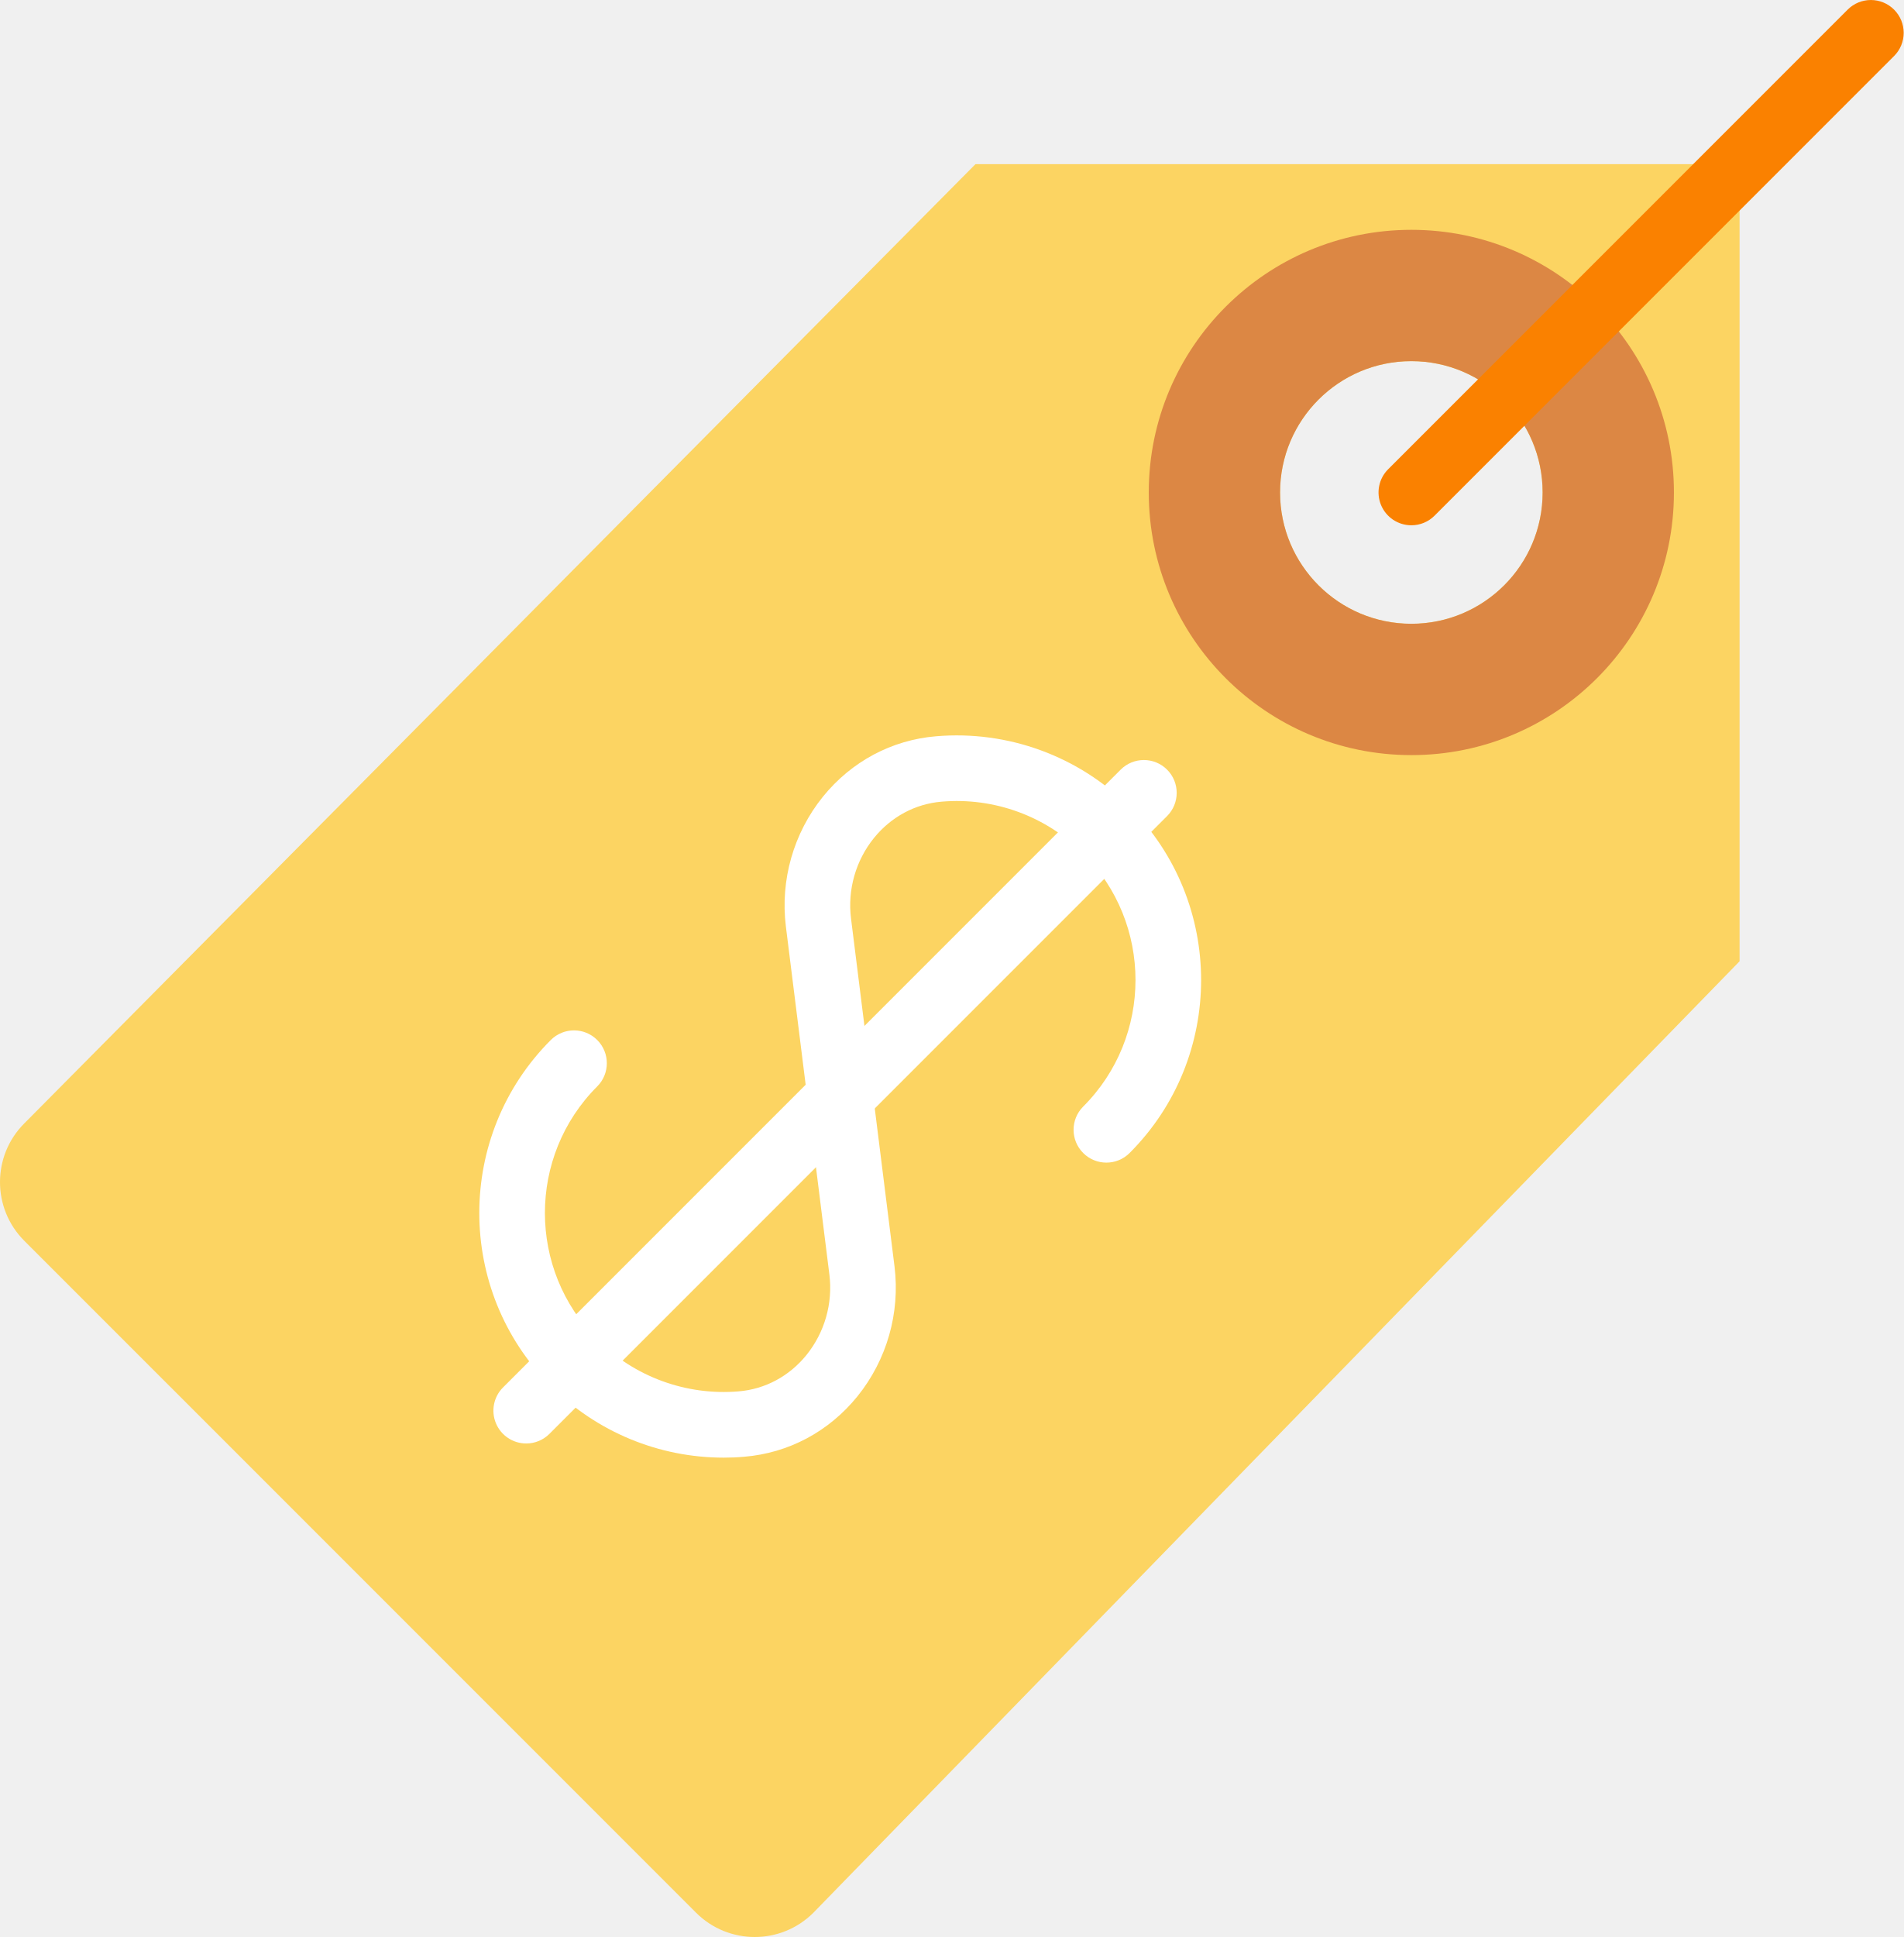
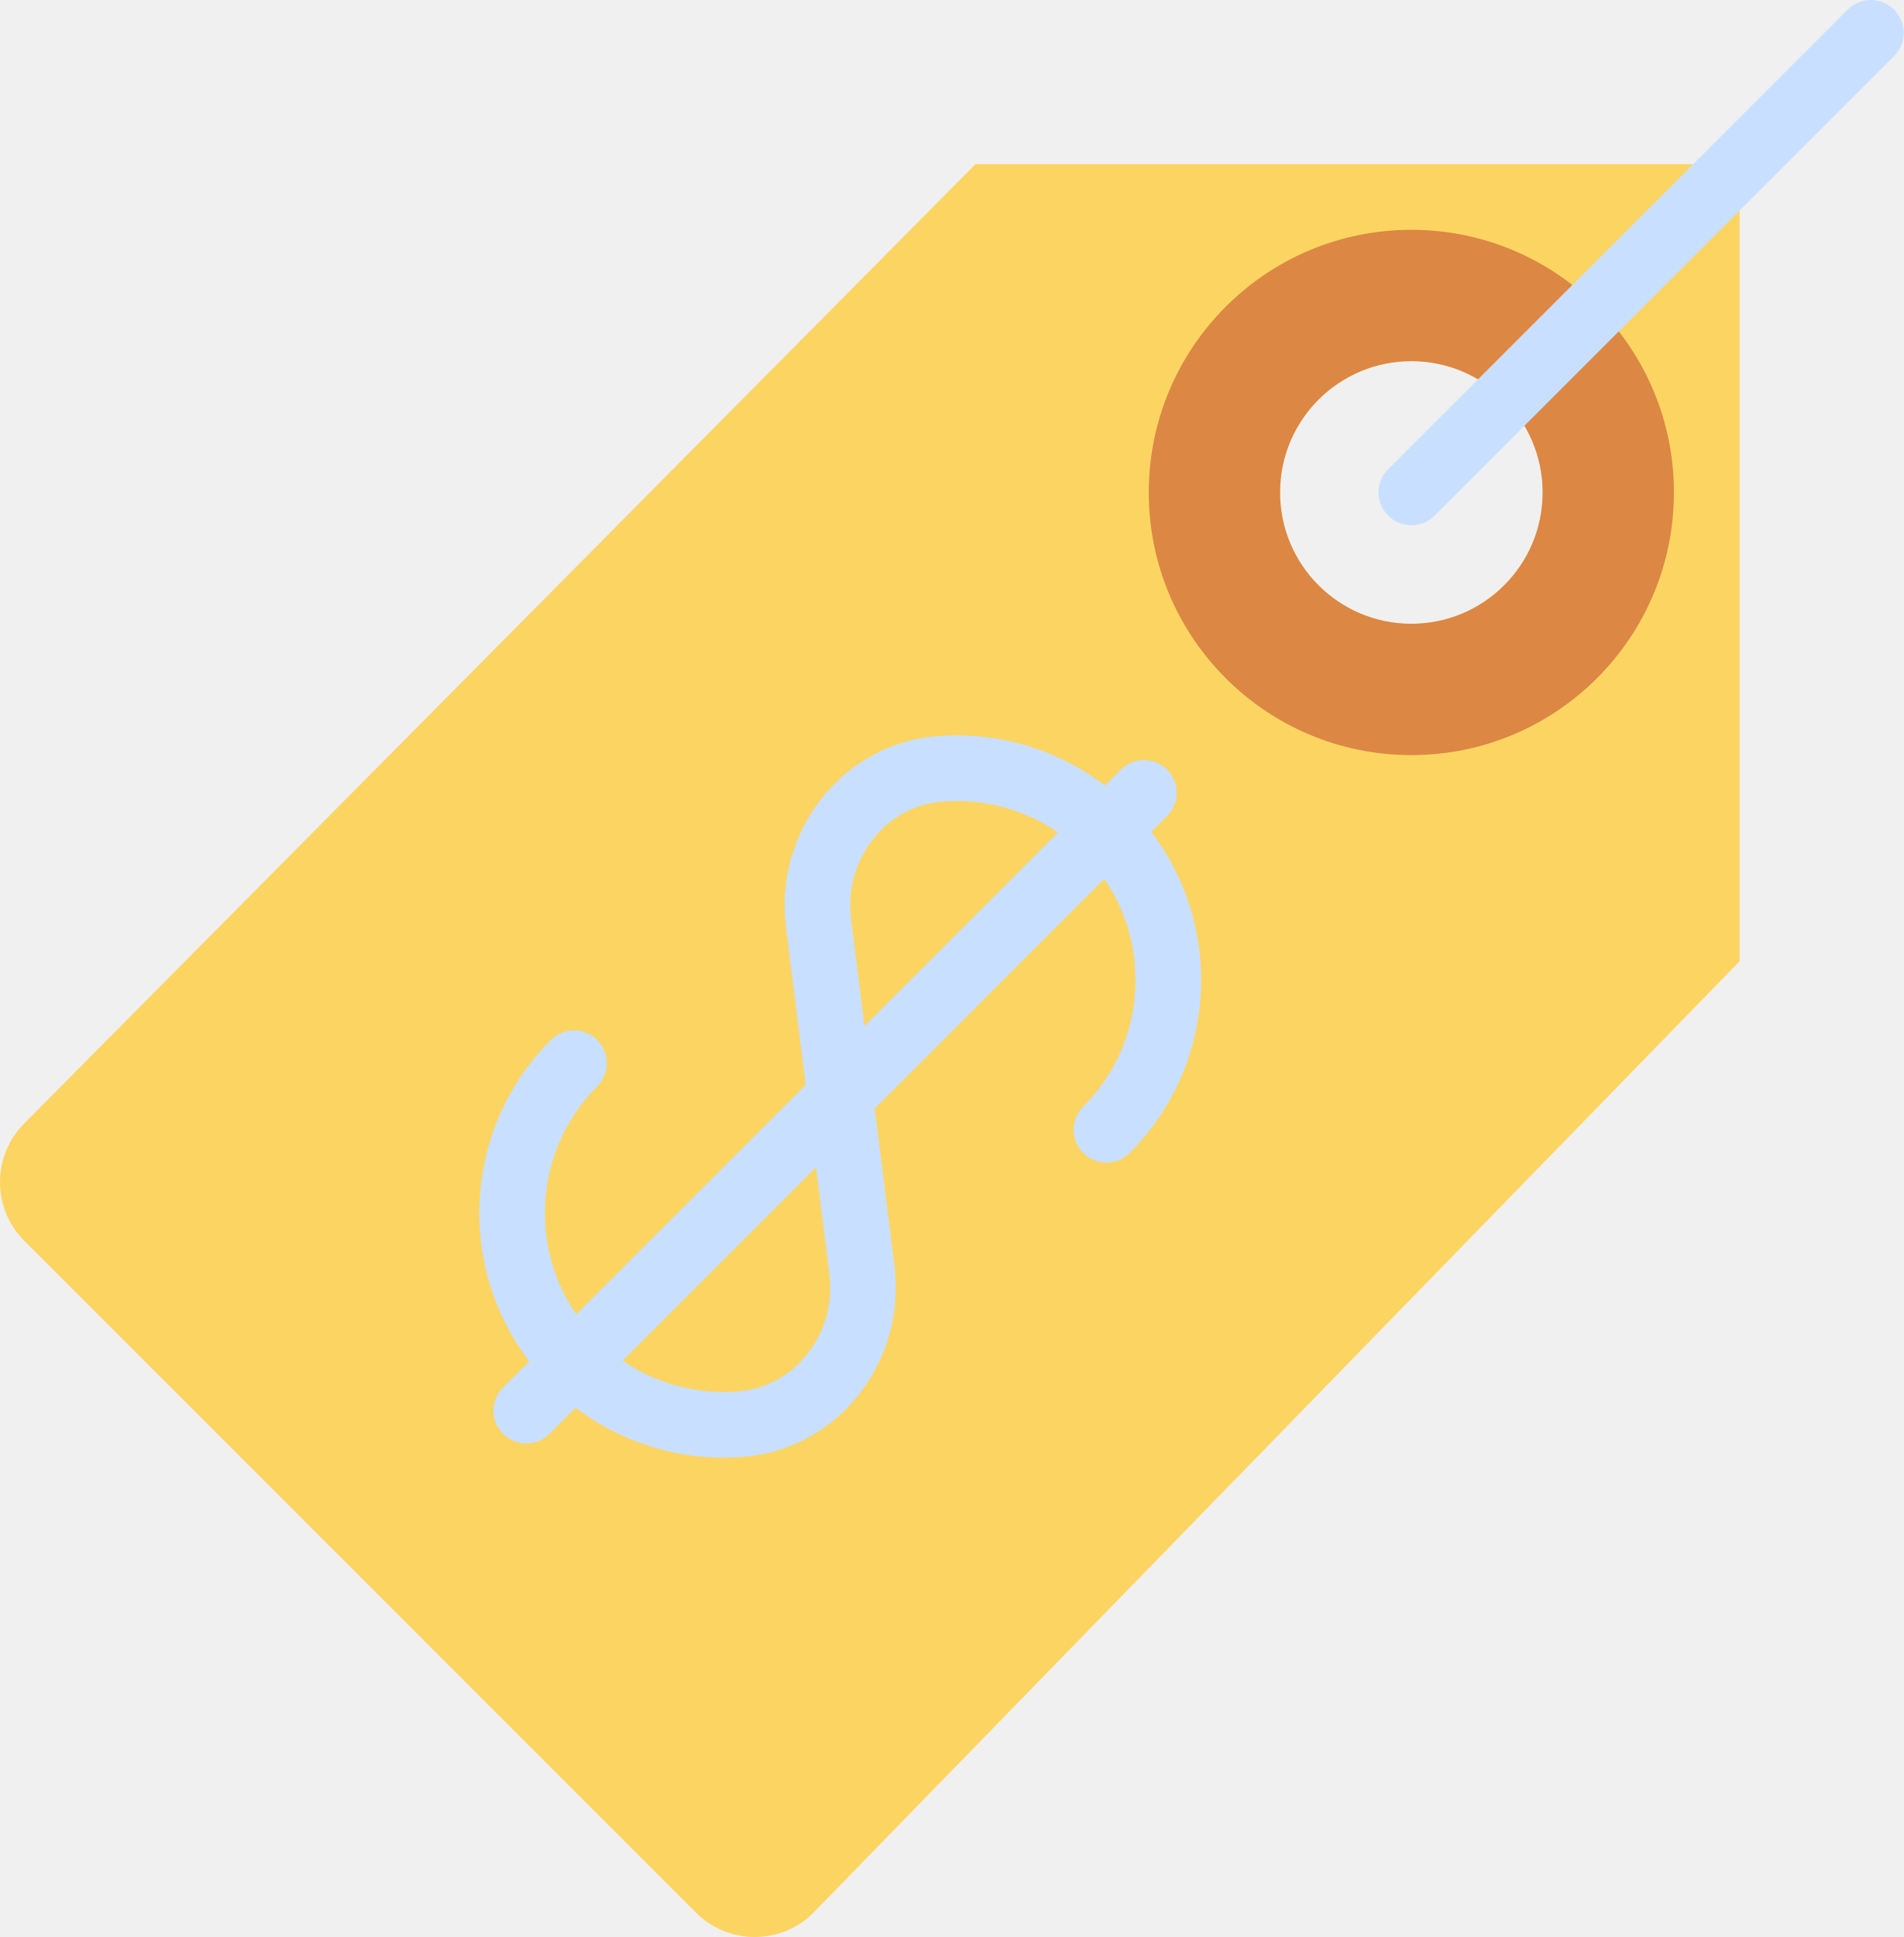
<svg xmlns="http://www.w3.org/2000/svg" viewBox="0 0 1499.651 1525.52">
  <defs>
    <style>
      .cls-1 {
        fill: #fcd462;
      }

      .cls-2 {
        fill: #dc8744;
      }

      .cls-3 {
-         fill: #FA8100;
-       }
- 
-       .cls-4 {
-         fill: #fff;
+         fill: #c9dfff;
      }
    </style>
  </defs>
  <g id="price-tag" transform="translate(-0.501)">
    <path id="Path_864" data-name="Path 864" class="cls-1" d="M768.93,5,19.641,760.462a65.4,65.4,0,0,0,0,92.461l529.175,529.17a65.4,65.4,0,0,0,92.462,0l729.587-749.308V5ZM1112.3,366.985A103.424,103.424,0,1,1,1215.727,263.56,103.429,103.429,0,0,1,1112.3,366.985Z" transform="translate(0 124.286)" />
    <path id="Path_865" data-name="Path 865" class="cls-2" d="M242.35,7C128.117,7,35.5,99.616,35.5,213.848S128.117,420.7,242.35,420.7,449.2,328.08,449.2,213.848,356.583,7,242.35,7Zm0,310.273A103.424,103.424,0,1,1,345.775,213.848,103.429,103.429,0,0,1,242.35,317.273Z" transform="translate(869.951 173.999)" />
    <path id="Path_866" data-name="Path 866" class="cls-3" d="M68.363,413.7a25.856,25.856,0,0,1-18.28-44.136L412.07,7.582a25.852,25.852,0,0,1,36.561,36.56L86.643,406.127A25.786,25.786,0,0,1,68.363,413.7Z" transform="translate(1043.939 0)" />
-     <path id="Path_867" data-name="Path 867" class="cls-4" d="M207.649,591.2A192.313,192.313,0,0,1,71.438,534.754c-75.112-75.112-75.112-197.359,0-272.471A25.852,25.852,0,1,1,108,298.844c-54.945,54.97-54.945,144.38,0,199.35a140.738,140.738,0,0,0,111.492,40.8c20.84-1.732,39.793-11.92,53.341-28.623a84.384,84.384,0,0,0,18.073-63.27L256.62,172.9A136.312,136.312,0,0,1,285.838,70.612c22.521-27.744,54.195-44.653,89.2-47.549A192.549,192.549,0,0,1,527.387,78.809c75.112,75.112,75.112,197.359,0,272.471a25.852,25.852,0,0,1-36.561-36.561c54.945-54.97,54.945-144.38,0-199.35a140.512,140.512,0,0,0-111.492-40.8c-20.84,1.732-39.793,11.92-53.341,28.623a84.354,84.354,0,0,0-18.074,63.27l34.285,274.2a136.359,136.359,0,0,1-29.217,102.261c-22.521,27.769-54.195,44.679-89.2,47.575C218.4,590.991,213.027,591.2,207.649,591.2Z" transform="translate(362.964 556.791)" />
-     <path id="Path_868" data-name="Path 868" class="cls-4" d="M41.4,561.427a25.856,25.856,0,0,1-18.28-44.136L509.679,30.732a25.852,25.852,0,1,1,36.561,36.56L59.676,553.852A25.83,25.83,0,0,1,41.4,561.427Z" transform="translate(373.64 575.417)" />
+     <path id="Path_867" data-name="Path 867" class="cls-3" d="M207.649,591.2A192.313,192.313,0,0,1,71.438,534.754c-75.112-75.112-75.112-197.359,0-272.471A25.852,25.852,0,1,1,108,298.844c-54.945,54.97-54.945,144.38,0,199.35a140.738,140.738,0,0,0,111.492,40.8c20.84-1.732,39.793-11.92,53.341-28.623a84.384,84.384,0,0,0,18.073-63.27L256.62,172.9A136.312,136.312,0,0,1,285.838,70.612c22.521-27.744,54.195-44.653,89.2-47.549A192.549,192.549,0,0,1,527.387,78.809c75.112,75.112,75.112,197.359,0,272.471a25.852,25.852,0,0,1-36.561-36.561c54.945-54.97,54.945-144.38,0-199.35a140.512,140.512,0,0,0-111.492-40.8c-20.84,1.732-39.793,11.92-53.341,28.623a84.354,84.354,0,0,0-18.074,63.27l34.285,274.2a136.359,136.359,0,0,1-29.217,102.261c-22.521,27.769-54.195,44.679-89.2,47.575C218.4,590.991,213.027,591.2,207.649,591.2Z" transform="translate(362.964 556.791)" />
+     <path id="Path_868" data-name="Path 868" class="cls-3" d="M41.4,561.427a25.856,25.856,0,0,1-18.28-44.136L509.679,30.732a25.852,25.852,0,1,1,36.561,36.56L59.676,553.852A25.83,25.83,0,0,1,41.4,561.427Z" transform="translate(373.64 575.417)" />
  </g>
</svg>
